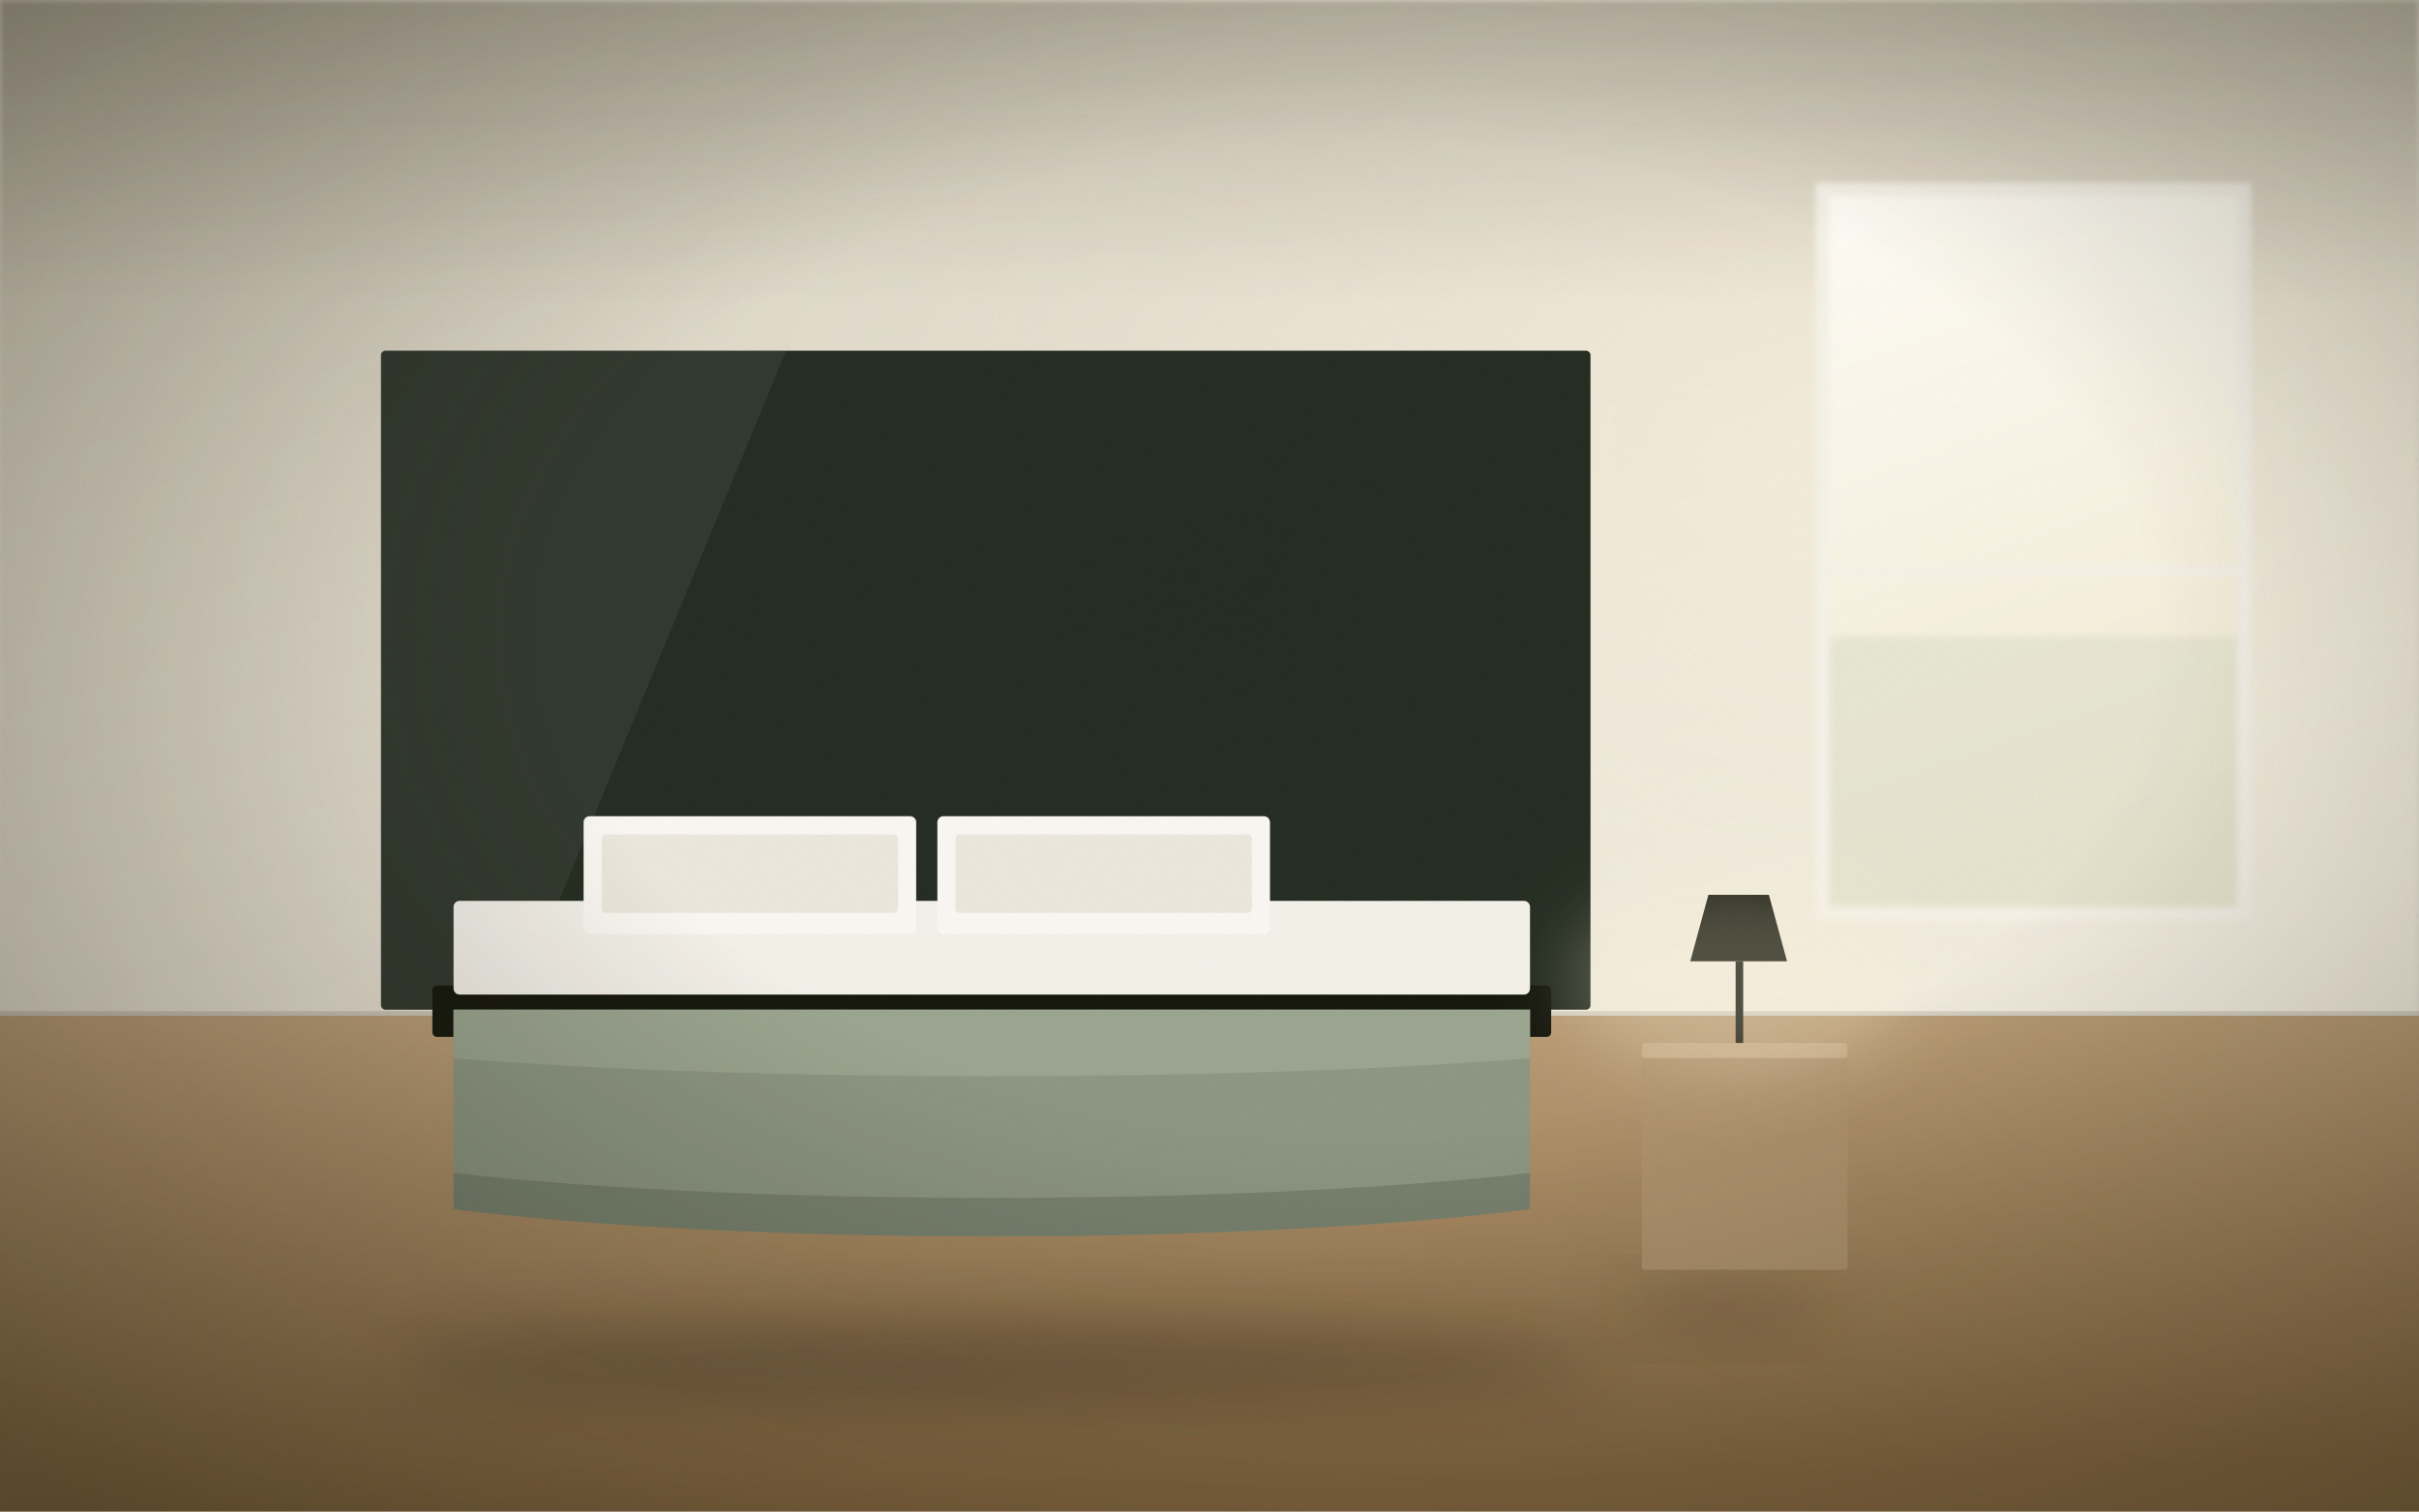
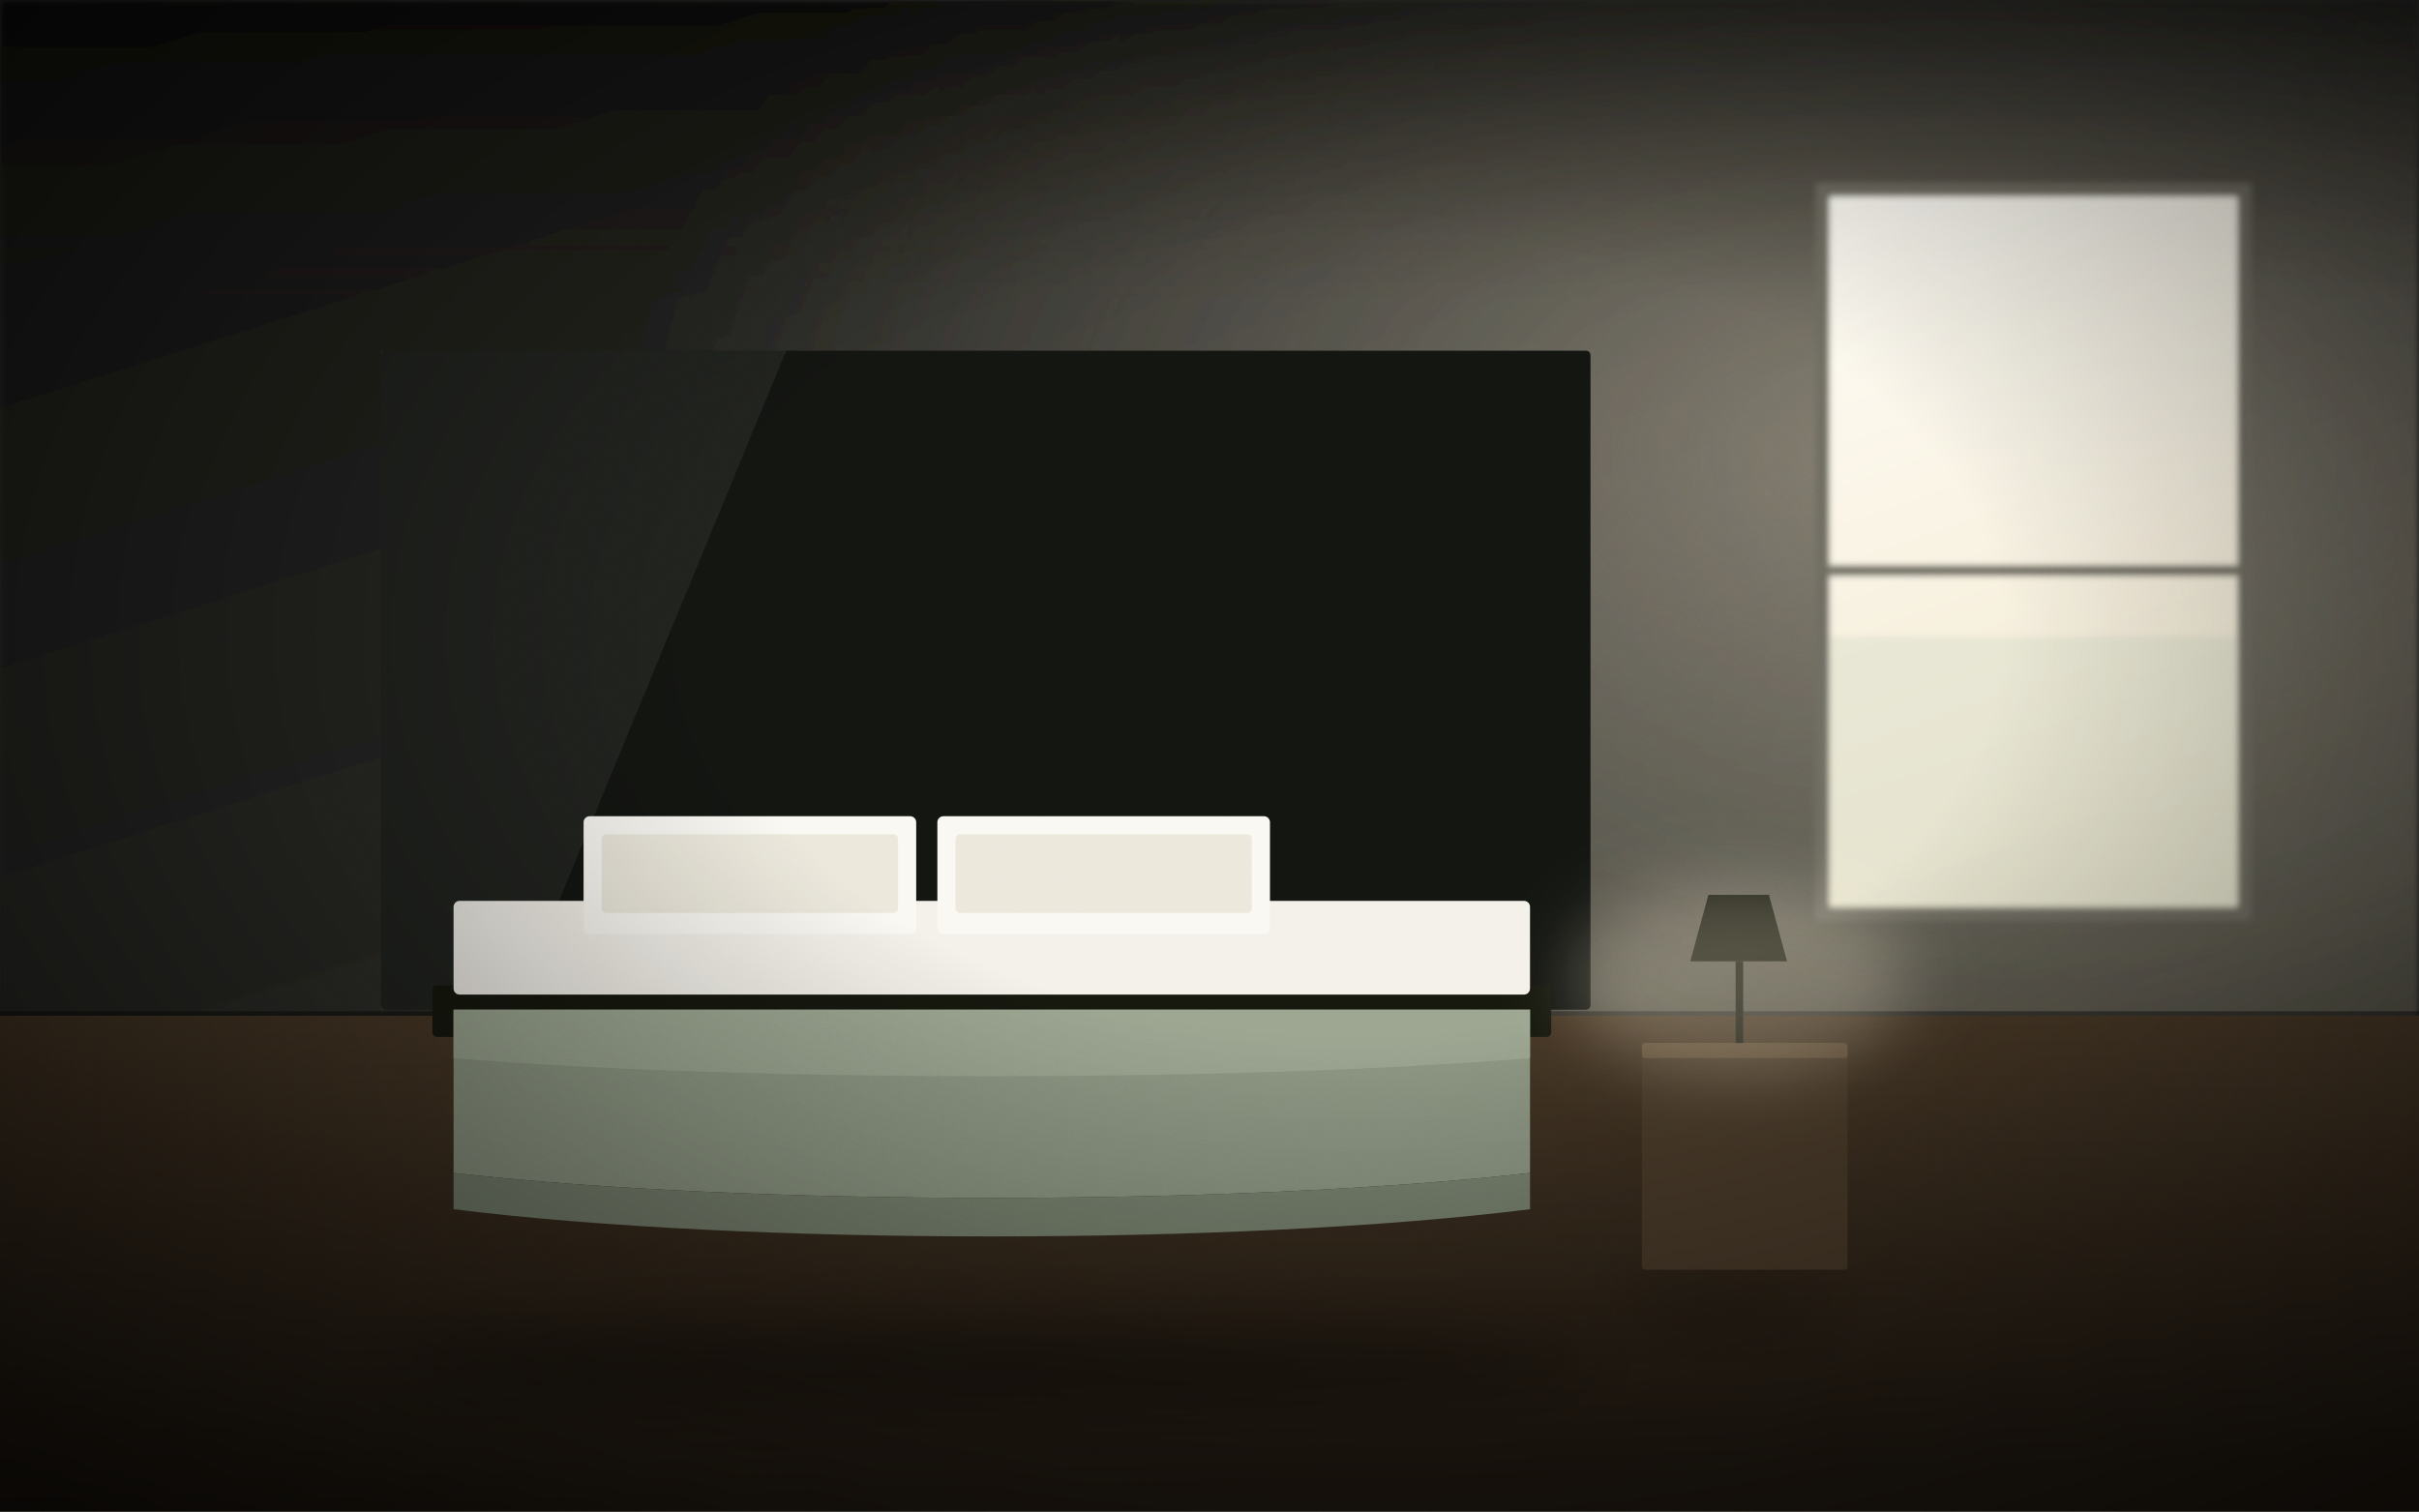
<svg xmlns="http://www.w3.org/2000/svg" width="1600" height="1000" viewBox="0 0 1600 1000" preserveAspectRatio="xMidYMid slice">
  <defs>
    <linearGradient id="wall" x1="0.1" y1="0" x2="0.85" y2="1">
-       <stop offset="0" stop-color="#d8d1c0" />
-       <stop offset="0.62" stop-color="#e7e1d3" />
-       <stop offset="1" stop-color="#f1ece0" />
+       <stop offset="0" stop-color="#191917" />
+       <stop offset="0.62" stop-color="#2c2c28" />
+       <stop offset="1" stop-color="#45433a" />
    </linearGradient>
    <linearGradient id="floor" x1="0" y1="0" x2="0.12" y2="1">
-       <stop offset="0" stop-color="#bda07a" />
-       <stop offset="1" stop-color="#8f7048" />
+       <stop offset="0" stop-color="#4a3a28" />
+       <stop offset="1" stop-color="#241c13" />
    </linearGradient>
    <linearGradient id="win" x1="0" y1="0" x2="0.2" y2="1">
      <stop offset="0" stop-color="#fffdf6" />
      <stop offset="1" stop-color="#f3ead3" />
    </linearGradient>
    <linearGradient id="spill" x1="0.9" y1="0" x2="0" y2="0.6">
-       <stop offset="0" stop-color="#fff6e0" stop-opacity="0.72" />
+       <stop offset="0" stop-color="#fff2d6" stop-opacity="0.5" />
      <stop offset="1" stop-color="#fff6e0" stop-opacity="0" />
    </linearGradient>
    <radialGradient id="pool" cx="0.78" cy="0.3" r="0.52">
-       <stop offset="0" stop-color="#fff6e2" stop-opacity="0.55" />
+       <stop offset="0" stop-color="#fff2d6" stop-opacity="0.42" />
      <stop offset="1" stop-color="#fff6e2" stop-opacity="0" />
    </radialGradient>
    <radialGradient id="vig" cx="0.56" cy="0.42" r="0.78">
-       <stop offset="0.42" stop-color="#1a1608" stop-opacity="0" />
-       <stop offset="1" stop-color="#1a1608" stop-opacity="0.46" />
+       <stop offset="0.34" stop-color="#000000" stop-opacity="0" />
+       <stop offset="1" stop-color="#000000" stop-opacity="0.72" />
    </radialGradient>
    <linearGradient id="topShade" x1="0" y1="0" x2="0" y2="1">
-       <stop offset="0" stop-color="#2a2416" stop-opacity="0.2" />
+       <stop offset="0" stop-color="#000000" stop-opacity="0.45" />
      <stop offset="1" stop-color="#2a2416" stop-opacity="0" />
    </linearGradient>
    <filter id="soft" x="-40%" y="-80%" width="180%" height="260%">
      <feGaussianBlur stdDeviation="22" />
    </filter>
    <filter id="dof" x="-5%" y="-5%" width="110%" height="110%">
      <feGaussianBlur stdDeviation="2.1" />
    </filter>
    <filter id="grain">
      <feTurbulence type="fractalNoise" baseFrequency="0.78" numOctaves="4" />
      <feColorMatrix type="saturate" values="0" />
    </filter>
  </defs>
-   <rect width="1600" height="1000" fill="#e7e1d3" />
+   <rect width="1600" height="1000" fill="#2c2c28" />
  <g filter="url(#dof)">
    <rect width="1600" height="672" fill="url(#wall)" />
    <rect width="1600" height="1000" fill="url(#pool)" />
    <rect width="1600" height="200" fill="url(#topShade)" />
-     <rect x="1201" y="121" width="288" height="488" rx="2" fill="#f6f2e8" />
+     <rect x="1201" y="121" width="288" height="488" rx="2" fill="#6f6d62" />
    <rect x="1210" y="130" width="270" height="470" rx="1" fill="url(#win)" />
-     <rect x="1210" y="374" width="270" height="7" fill="#f6f2e8" />
+     <rect x="1210" y="374" width="270" height="7" fill="#6f6d62" />
    <rect x="1210" y="421" width="270" height="179" fill="#d9ddc9" opacity="0.5" />
  </g>
  <path d="M1170 672 L1600 672 L1400 1000 L650 1000 Z" fill="url(#spill)" />
  <rect x="0" y="672" width="1600" height="328" fill="url(#floor)" />
-   <rect x="0" y="669" width="1600" height="3" fill="#2a2416" opacity="0.14" />
-   <rect x="252" y="232" width="800" height="436" rx="3" fill="#262e23" />
+   <rect x="0" y="669" width="1600" height="3" fill="#000000" opacity="0.4" />
+   <rect x="252" y="232" width="800" height="436" rx="3" fill="#141612" />
  <path d="M252 232 L520 232 L340 668 L252 668 Z" fill="#ffffff" opacity="0.06" />
-   <ellipse cx="660" cy="902" rx="400" ry="26" fill="#2a2416" opacity="0.34" filter="url(#soft)" />
+   <ellipse cx="660" cy="902" rx="400" ry="26" fill="#000000" opacity="0.34" filter="url(#soft)" />
  <rect x="286" y="652" width="740" height="34" rx="3" fill="#17190f" />
  <rect x="300" y="596" width="712" height="62" rx="4" fill="#f4f1ea" />
  <path d="M300 668 L1012 668 L1012 776 C820 798 492 798 300 776 Z" fill="#8e9884" />
  <path d="M300 668 L1012 668 L1012 700 C820 716 492 716 300 700 Z" fill="#9ca691" />
  <path d="M300 776 C492 798 820 798 1012 776 L1012 800 C820 824 492 824 300 800 Z" fill="#7a8471" />
  <rect x="386" y="540" width="220" height="78" rx="4" fill="#faf8f2" />
  <rect x="398" y="552" width="196" height="52" rx="3" fill="#ece8dc" />
  <rect x="620" y="540" width="220" height="78" rx="4" fill="#faf8f2" />
  <rect x="632" y="552" width="196" height="52" rx="3" fill="#ece8dc" />
-   <ellipse cx="1140" cy="866" rx="72" ry="14" fill="#2a2416" opacity="0.28" filter="url(#soft)" />
-   <rect x="1086" y="690" width="136" height="150" rx="2" fill="#b1946f" />
-   <rect x="1086" y="690" width="136" height="10" rx="2" fill="#c6ab86" />
+   <ellipse cx="1140" cy="866" rx="72" ry="14" fill="#000000" opacity="0.28" filter="url(#soft)" />
+   <rect x="1086" y="690" width="136" height="150" rx="2" fill="#4a3b2a" />
+   <rect x="1086" y="690" width="136" height="10" rx="2" fill="#604e38" />
  <rect x="1148" y="636" width="5" height="54" fill="#17190f" />
  <path d="M1118 636 L1182 636 L1170 592 L1130 592 Z" fill="#17190f" />
  <ellipse cx="1150" cy="648" rx="112" ry="64" fill="#fff3d8" opacity="0.26" filter="url(#soft)" />
  <rect width="1600" height="1000" fill="url(#vig)" />
-   <rect width="1600" height="1000" filter="url(#grain)" opacity="0.085" style="mix-blend-mode:multiply" />
+   <rect width="1600" height="1000" filter="url(#grain)" opacity="0.06" style="mix-blend-mode:overlay" />
</svg>
